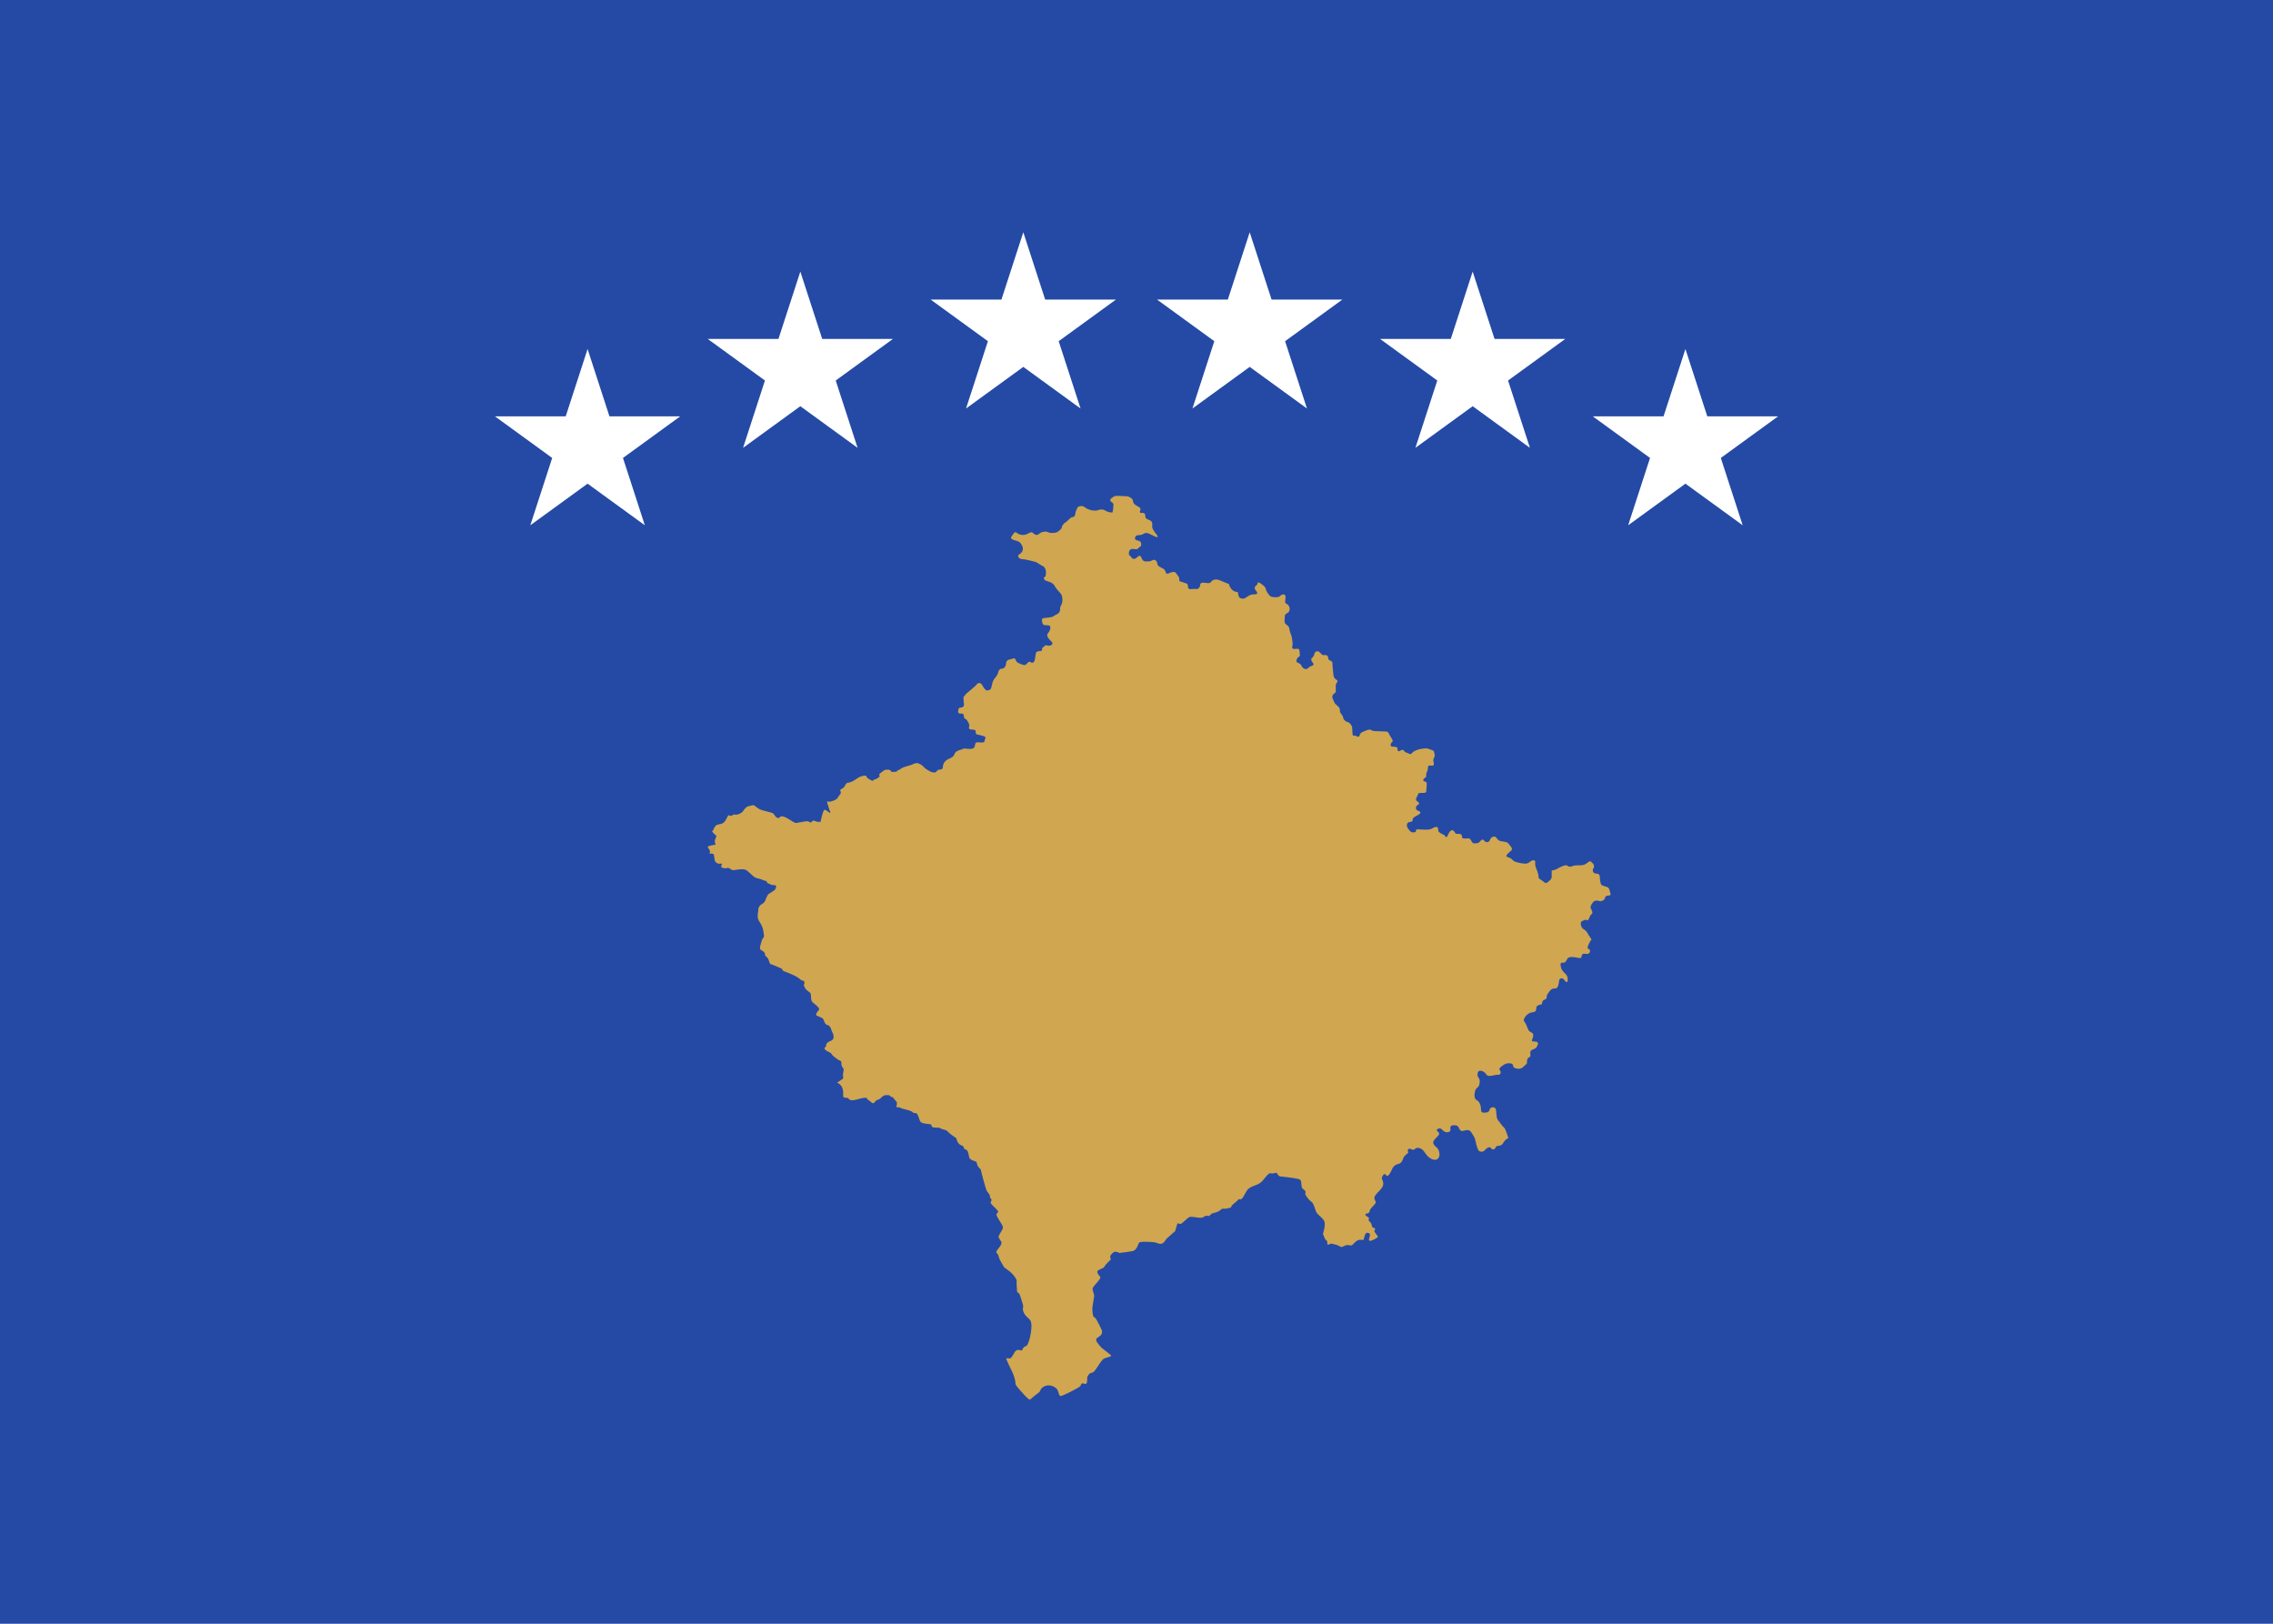
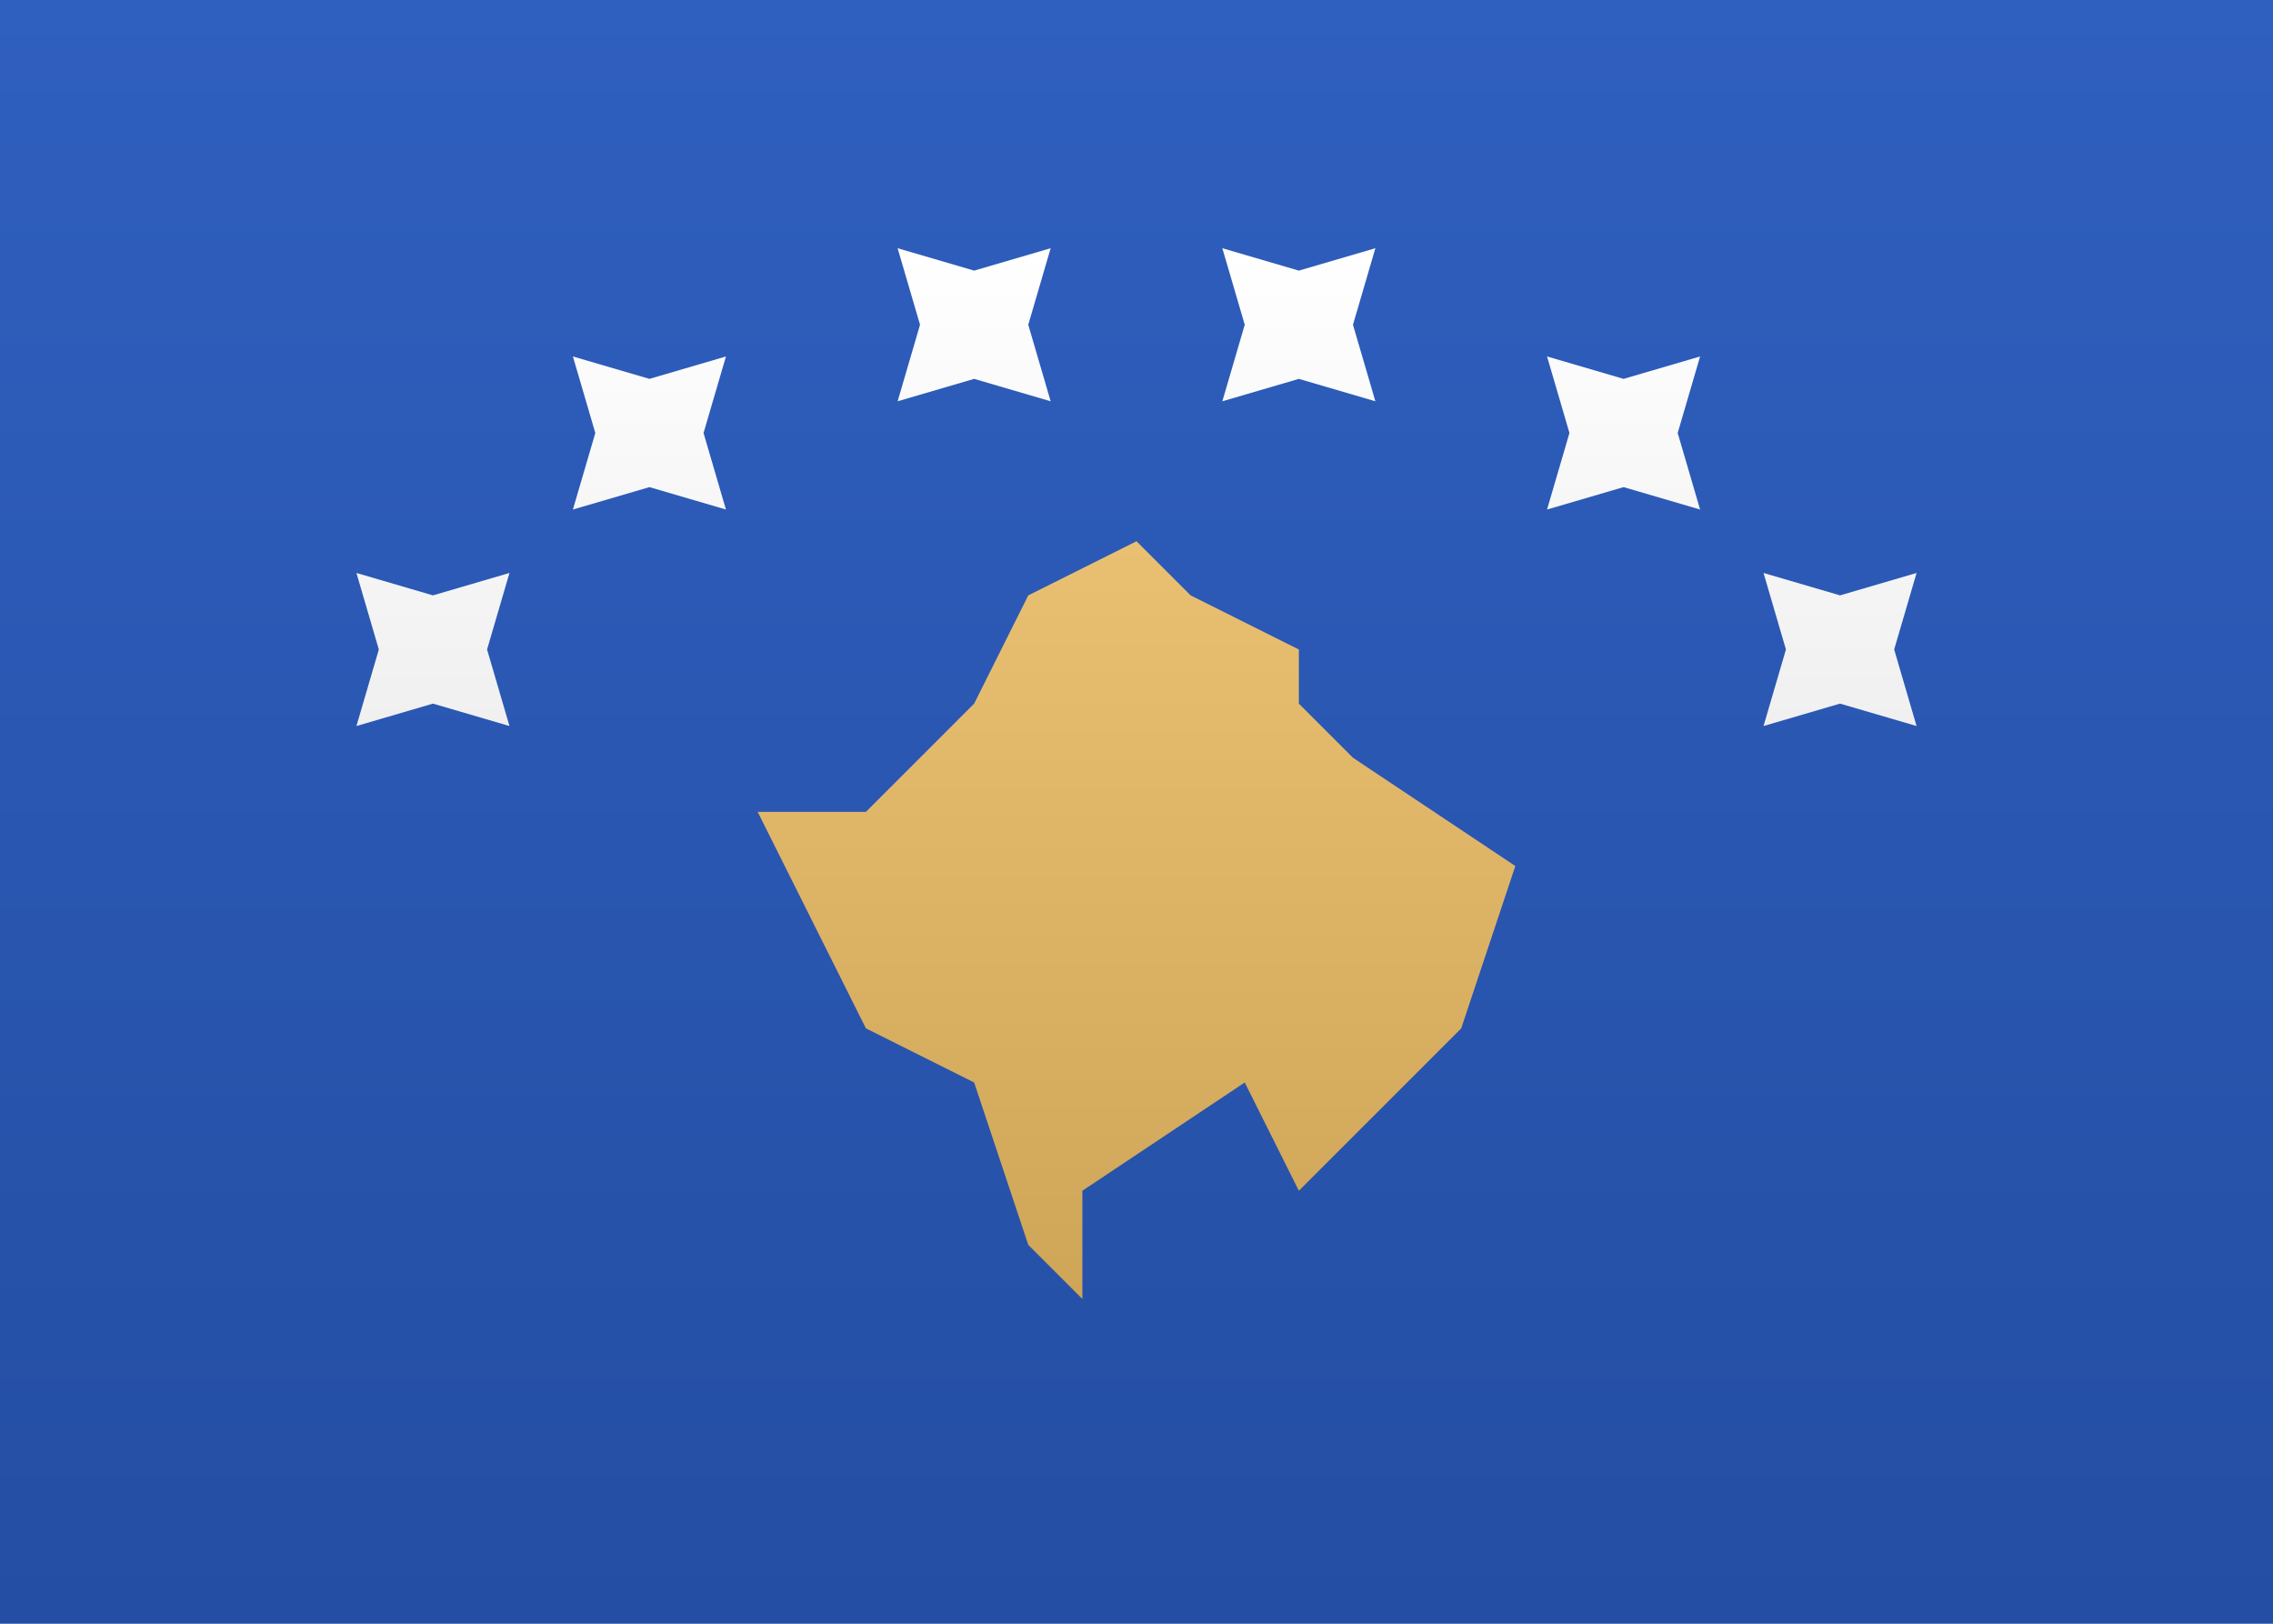
- <svg xmlns="http://www.w3.org/2000/svg" xmlns:xlink="http://www.w3.org/1999/xlink" viewBox="0 0 840 600">
+ <svg xmlns="http://www.w3.org/2000/svg" width="21px" height="15px" viewBox="0 0 21 15" version="1.1">
  <defs>
-     <path id="star" d="M0,-36 21.16,29.125 -34.238,-11.125H34.238L-21.16,29.125z" fill="#fff" />
+     <linearGradient x1="50%" y1="0%" x2="50%" y2="100%" id="linearGradient-1">
+       <stop stop-color="#FFFFFF" offset="0%" />
+       <stop stop-color="#F0F0F0" offset="100%" />
+     </linearGradient>
+     <linearGradient x1="50%" y1="0%" x2="50%" y2="100%" id="linearGradient-2">
+       <stop stop-color="#2F5FBF" offset="0%" />
+       <stop stop-color="#244EA3" offset="100%" />
+     </linearGradient>
+     <linearGradient x1="50%" y1="0%" x2="50%" y2="100%" id="linearGradient-3">
+       <stop stop-color="#E9C072" offset="0%" />
+       <stop stop-color="#CFA557" offset="100%" />
+     </linearGradient>
  </defs>
-   <rect width="840" height="600" fill="#244aa5" />
-   <path fill="#d0a650" transform="translate(229,151) scale(0.38,0.35)" d="m271.3,381.7c0,0 4.1,-3 5.6,-3.4c1.5,-0.4 6.8,-2.2 6.8,-2.2c0,0 3.4,-1.9 5.2,-1.9c1.9,0 5.6,2.2 6.8,4.1c1.1,1.9 7.1,5.2 7.1,5.2c0,0 4.1,1.5 4.9,0c0.8,-1.5 2.6,-2.6 4.5,-2.6c1.9,0 2.2,-1.9 2.2,-3.4c0,-1.5 0.8,-3.4 2.2,-5.2c1.5,-1.9 4.5,-3 4.5,-3c0,0 4.1,-1.9 4.5,-4.5c0.4,-2.6 4.5,-4.5 6.8,-4.9c2.2,-0.4 0,-1.5 6,-0.8c6,0.8 6.8,-1.5 7.1,-3.4c0.4,-1.9 0,-3.8 3.8,-3.4c3.8,0.4 5.6,0.4 5.6,-1.9c0,-2.2 3.4,-3.4 -2.6,-5.2c-6,-1.9 -5.6,-0.4 -6,-3.4c-0.4,-3 0,-2.6 -4.1,-3c-4.1,-0.4 -1.9,-2.6 -2.2,-4.9c-0.4,-2.2 -1.5,-3.4 -2.2,-4.9c-0.8,-1.5 -3,-1.5 -3,-3.7c0,-2.2 -0.4,-3.4 -2.6,-3.4c-2.2,0 -3,0 -3,-2.2c0,-2.2 0.4,-4.1 2.6,-4.1c2.2,0 3.4,-1.9 3,-4.1c-0.4,-2.2 -0.4,-7.1 -0.4,-7.1l3,-3.8c0,0 9,-7.9 9.8,-9.4c0.8,-1.5 3.8,-2.6 5.2,0.4c1.5,3 2.2,3.8 3.4,5.2c1.1,1.5 4.5,0.4 5.2,-1.1c0.8,-1.5 1.1,-7 3.1,-10c2,-2.9 3.4,-4.4 3.9,-6.8c0.5,-2.4 1.5,-4.4 3.9,-4.4c2.4,0 3.9,-3.4 3.9,-5.4c0,-2 1,-3.9 3.9,-4.4c2.9,-0.5 4.4,-2.4 5.4,0.5c1,2.9 2,2.9 3.9,3.9c2,1 4.9,2.4 6.3,1c1.5,-1.5 2.2,-3.9 4.4,-2.4c2.1,1.5 3.6,0 4.1,-2.9c0.5,-2.9 1,-6.8 1,-6.8c0,0 0.5,-2 3.9,-2c3.4,0 1,-2.4 2.9,-3.9c2,-1.5 2,-2.9 4.4,-2c2.4,1 6.3,-1.2 4.4,-3.6c-2,-2.4 -6.3,-6.3 -3.9,-9.3c2.4,-2.9 3.4,-7.8 1,-8.3c-2.4,-0.5 -5.9,0.5 -6.3,-2.4c-0.5,-2.9 -1.5,-4.9 1.5,-5.4c2.9,-0.5 7.8,-0.5 9.3,-2c1.5,-1.5 6.3,-2.4 6.3,-6.8c0,-4.4 1.5,-4.9 2,-7.3c0.5,-2.4 0.5,-7.5 -1.5,-9.9c-2,-2.4 -4.9,-5.9 -5.4,-7.3c-0.5,-1.5 -2.4,-3.9 -5.4,-4.9c-2.9,-1 -5.4,-1.5 -5.4,-3.9c0,-2.4 2,0.5 2,-5.9c0,-6.3 -3.9,-7.3 -3.9,-7.3l-5.9,-3.9c0,0 -10.4,-3 -13.2,-3c-2.8,0 -6,-3.2 -2.8,-5.2c3.2,-2 4,-5.6 2.8,-8.4c-1.2,-2.8 -2,-4.8 -6.4,-6c-4.4,-1.2 -5.6,-2.4 -3.6,-5.2c2,-2.8 2.4,-4.8 4.8,-2.8c2.4,2 6.4,2.8 9.6,1.2c3.2,-1.6 4.4,-2.8 6,-1.2c1.6,1.6 3.6,3.2 6,0.8c2.4,-2.4 6.8,-2.8 8.8,-1.6c2,1.2 6.8,0.8 8.4,0c1.6,-0.8 4.8,-3.6 4.8,-5.2c0,-1.6 2,-4.4 4,-5.6c2,-1.2 4.4,-5.2 6.4,-5.2c2,0 2.8,-2.4 2.8,-4c0,-1.6 1.6,-4.8 2,-6c0.4,-1.2 4.4,-2.9 7.2,-0.4c2.8,2.4 6.4,3.2 6.4,3.2c0,0 4,0.8 6,0c2,-0.8 4.8,-1.6 7.6,0.4c2.8,2 6.8,2 6.8,2c0,0 0.8,-3.2 0.8,-4.8c0,-1.6 0.8,-4.4 -0.8,-5.6c-1.6,-1.2 -3.6,-2.8 -0.4,-5.2c3.2,-2.4 3.2,-2 6.4,-2c3.2,0 5.2,0.4 7.6,0.4c2.4,0 6.4,2.4 6.4,4.8c0,2.4 1.6,4 3.6,5.2c2,1.2 4.4,2.4 3.6,4.4c-0.8,2 -0.8,3.6 1.6,3.2c2.4,-0.4 3.2,1.2 3.2,3.2c0,2 0.8,3.2 3.2,4c2.4,0.8 3.6,2.4 3.6,4.4c0,2 -0.4,3.2 0.4,5.2c0.8,2 3.2,5.2 3.2,5.2c0,0 4.4,5.6 -1.2,2.8c-5.6,-2.8 -6.8,-4 -8.8,-3.6c-2,0.4 -3.2,1.6 -3.2,1.6c0,0 -2.8,0.8 -4.8,0.8c-2,0 -4,4.4 -0.8,5.2c3.2,0.8 4.4,1.6 4.4,4.4c0,2.8 -1.2,2 -2.8,4c-1.6,2 -2.8,0.8 -5.6,0.8c-2.8,0 -3.6,2.4 -3.6,4.8c0,2.4 1.2,2 2.4,4c1.2,2 3.2,2.4 5.2,0.4c2,-2 3.6,-3.2 4.8,0.4c1.2,3.6 2.8,3.6 5.2,3.6c2.4,0 3.2,0 5.2,-1.2c2,-1.2 4.4,0 4.8,3.2c0.4,3.2 2.4,3.6 4.4,4.8c2,1.2 3.2,2 3.6,4c0.4,2 1.6,2.8 3.6,1.6c2,-1.2 5.2,-2 6.4,-0.4c1.2,1.6 3.2,4.8 3.2,4.8l0.4,4l7.6,2.8c0,0 0.8,2 0.8,3.6c0,1.6 1.2,2.4 3.2,2c2,-0.4 5.6,0 5.6,0c0,0 2.8,-1.2 2.8,-3.6c0,-2.4 1.2,-3.2 3.2,-3.2c2,0 6.4,1.6 7.6,-0.8c1.2,-2.4 4.8,-3.2 7.6,-2c2.8,1.2 10,4.4 10,4.4c0,0 -0.8,0.4 1.6,4.4c2.4,4 6.8,4 6.8,4c0,0 0.4,3.6 1.2,5.2c0.8,1.6 4.4,2.4 6.4,0.8c2,-1.6 4.8,-3.6 7.2,-3.6c2.4,0 4,0 4,-1.6c0,-1.6 -2.4,-2.8 -2.4,-5.2c0,-2.4 2.4,-2.4 2.8,-4.8c0.4,-2.4 2.8,0 4.4,1.2c1.6,1.2 3.6,3.2 3.6,4.8c0,1.6 3.2,7.2 5.2,8c2,0.8 7.2,1.2 8.8,-0.8c1.6,-2 5.6,-2.8 5.2,2c-0.4,4.8 -1.2,5.2 1.6,6.8c2.8,1.6 3.2,7.2 0.8,8.8c-2.4,1.6 -3.2,2 -3.2,4.8c0,2.8 -0.8,6 1.2,7.6c2,1.6 3.2,2.8 3.2,4.4c0,1.6 2.4,8.8 2.4,8.8c0,0 1.2,7.2 0.8,8.8c-0.4,1.6 -1.2,4.4 2.4,4c3.6,-0.4 4.4,-0.4 4.4,2.8c0,3.2 1.2,4.4 -0.8,5.6c-2,1.2 -3.2,5.2 -1.2,6c2,0.8 3.6,2 4,3.6c0.4,1.6 3.6,4.4 5.6,2.8c2,-1.6 2.4,-2.4 4,-2.8c1.6,-0.4 2.8,-1.6 1.2,-3.6c-1.6,-2 -2,-4 -0.4,-5.2c1.6,-1.2 2.4,-5.2 2.4,-5.2c0,0 2.4,-3.6 5.2,0c2.8,3.6 3.2,2.4 5.2,2.4c2,0 2.8,2 2.8,4c0,2 4,1.6 4,4.8c0,3.2 0.8,10.8 0.8,10.8c0,0 0,4.4 2.4,6c2.4,1.6 2,2 0.8,4c-1.2,2 -0.8,5.2 -0.8,6.8c0,1.6 0.8,2.4 -1.2,4c-2,1.6 -2.8,3.6 -1.6,6c1.2,2.4 0.8,4 4,6.8c3.2,2.8 2.8,4 2.8,6c0,2 3.2,4.8 3.2,6.8c0,2 2.4,4.4 4.4,4.8c2,0.4 4.4,4 4.4,6c0,2 0.4,7.2 0.4,7.2c0,0 -0.4,1.2 2,1.2c2.4,0 4,2.8 4.8,-0.4c0.8,-3.2 3.2,-3.6 4.8,-4.4c1.6,-0.8 4.8,-2.4 6.4,-1.2c1.6,1.2 3.6,1.2 5.2,1.2c1.6,0 9.2,0.4 9.2,0.4c0,0 2,-0.4 3.2,2.8c1.2,3.2 4.8,6.8 2.8,8.4c-2,1.6 -2,4.8 0.4,4.8c2.4,0 4.8,0 4.8,2c0,2 0.4,3.6 2.4,2.4c2,-1.2 3.2,-1.6 4,0c0.8,1.6 2.4,1.6 4.4,2.8c2,1.2 2.8,0.4 4,-1.2c1.2,-1.6 6,-3.2 6,-3.2c0,0 6.4,-1.6 8.8,-0.8c2.4,0.8 5.6,2.4 5.6,2.4c0,0 1.6,4 0.8,6.4c-0.8,2.4 -1.6,2 -0.8,5.6c0.8,3.6 -0.8,4 -2.4,3.6c-1.6,-0.4 -3.2,-0.4 -3.2,2.8c0,3.2 -1.6,4 -1.6,6.8c0,2.8 0,2.4 -1.6,3.6c-1.6,1.2 -2,3.2 0.4,3.6c2.4,0.4 1.6,3.2 1.6,4.8c0,1.6 -0.4,5.2 -0.4,5.2c0,0 0.4,2 -2.4,2c-2.8,0 -5.2,-0.4 -5.6,1.6c-0.4,2 -3.6,5.2 -0.8,7.2c2.8,2 2,3.2 0.4,4c-1.6,0.8 -2.8,4.8 0.4,6c3.2,1.2 2.8,2.4 0.8,4c-2,1.6 -6,2.8 -6,5.2c0,2.4 -0.8,2.4 -3.2,2.8c-2.4,0.4 -3.6,3.6 -0.8,7.6c2.8,4 3.6,3.2 5.6,3.2c2,0 2,-3.2 2,-3.2c0,0 6.8,0.4 8.8,0.4c2,0 4.8,0 6.4,-1.2c1.6,-1.2 6,-3.2 6,0.4c0,3.6 0.8,3.2 2.8,4.8c2,1.6 2.4,0.4 4,2.8c1.6,2.4 2,0.4 3.2,-2.4c1.2,-2.8 3.6,-5.6 5.6,-2.4c2,3.2 2,2.4 4.4,2.4c2.4,0 3.2,1.2 3.2,3.2c0,2 2.4,2 5.2,1.6c2.8,-0.4 3.2,1.6 4.4,3.6c1.2,2 1.6,1.6 3.2,1.6c1.6,0 3.2,0 4.4,-1.6c1.2,-1.6 2.8,-3.6 4.4,-1.2c1.6,2.4 4.8,2 5.6,-0.8c0.8,-2.8 4.4,-5.2 6.4,-2c2,3.2 3.6,3.2 5.6,3.6c2,0.4 4.8,0.4 6,2.4c1.2,2 5.2,5.2 2.4,7.6c-2.8,2.4 -6,5.6 -3.6,6.4c2.4,0.8 4,1.6 5.6,3.6c1.6,2 6.8,2.8 9.2,3.2c2.4,0.4 4.4,0.8 7.2,-1.6c2.8,-2.4 5.6,-2.4 5.2,0.8c-0.4,3.2 1.2,6.8 1.2,6.8c0,0 2,5.2 2,7.2c0,2 -0.4,2.4 3.2,4.8c3.6,2.4 3.2,4 6,1.6c2.8,-2.4 3.6,-3.6 3.6,-5.6c0,-2 0,-6.4 0,-6.4c0,0 4,-0.8 5.6,-2c1.6,-1.2 8,-4.8 9.6,-3.2c1.6,1.6 3.6,1.2 5.2,0.4c1.6,-0.8 4.8,-0.8 6.4,-0.8c1.6,0 4.4,0.4 7.6,-2.4c3.2,-2.8 3.2,-2 5.2,0c2,2 2,4.4 0.8,6c-1.2,1.6 0,5.2 2.8,5.2c2.8,0 3.6,1.6 3.6,3.6c0,2 0.4,4.8 0.8,6.4c0.4,1.6 0.4,2.4 4.8,3.6c4.4,1.2 3.6,4 4.4,6c0.8,2 0.8,3.6 -1.6,3.6c-2.4,0 -3.2,1.2 -3.6,3.2c-0.4,2 -4,2.8 -4,2.8l-3.6,-0.8c0,0 -2.4,0 -3.6,1.6c-1.2,1.6 -3.6,4.8 -2,7.6c1.6,2.8 1.6,4.4 0,5.6c-1.6,1.2 -2.4,7.2 -4,6c-1.6,-1.2 -3.6,0.4 -5.2,1.2c-1.6,0.8 -1.2,6.4 2,8.4c3.2,2 4,4.8 4,4.8l3.6,6c0,0 -1.2,1.2 -2,3.2c-0.8,2 -3.2,6 -0.8,6.8c2.4,0.8 1.2,5.2 -1.2,5.2c-2.4,0 -5.2,-1.2 -5.6,2c-0.4,3.2 -1.6,2.4 -4,2c-2.4,-0.4 -8.4,-2 -10,1.2c-1.6,3.2 -2,4.4 -4.8,4c-2.8,-0.4 -1.6,4.8 -0.8,6.8c0.8,2 3.6,4.8 3.6,4.8c0,0 2.4,2 2.4,6c0,4 -1.6,3.6 -3.2,0.8c-1.6,-2.8 -4.8,-2.4 -5.2,0.8c-0.4,3.2 -0.8,8 -3.6,8c-2.8,0 -4,0.8 -5.2,2.4c-1.2,1.6 -3.2,4.4 -3.2,6c0,1.6 -0.4,3.2 -2.4,3.6c-2,0.4 -2.4,4.8 -2.4,4.8c0,0 -4.8,0.8 -5.2,2.8c-0.4,2 0.4,5.2 -3.6,5.6c-4,0.4 -6.4,3.2 -7.6,5.2c-1.2,2 -1.6,3.6 0,5.6c1.6,2 2.8,8.4 4.8,9.6c2,1.2 3.6,1.6 3.2,4.8c-0.4,3.2 -2.8,5.6 0.4,5.6c3.2,0 5.2,0.8 4,3.6c-1.2,2.8 -1.2,3.2 -3.6,4.4c-2.4,1.2 -3.6,1.2 -3.6,4.4c0,3.2 0.8,3.2 -1.2,4.4c-2,1.2 -2,2.8 -2,5.2c0,2.4 -0.8,1.6 -3.2,4.4c-2.4,2.8 -5.6,2.8 -7.6,2c-2,-0.8 -2.4,-0.8 -2.8,-3.2c-0.4,-2.4 -4,-2.4 -6,-2c-2,0.4 -4.8,2.8 -4.8,2.8c0,0 -3.6,2.4 -2,4.4c1.6,2 0.8,5.2 -2,4.8c-2.8,-0.4 -9.2,3.2 -11.2,-0.4c-2,-3.6 -7.6,-6 -8.4,-1.2c-0.8,4.8 2.4,4.4 2,9.2c-0.4,4.8 -1.2,4.8 -2.8,6.4c-1.6,1.6 -1.6,2.8 -2,4.8c-0.4,2 -0.8,6.4 2,8c2.8,1.6 4,6 4,8.4c0,2.4 0,4.8 2.8,4.8c2.8,0 5.2,-0.4 5.6,-3.2c0.4,-2.8 6,-4.4 6.4,1.2c0.4,5.6 0.4,8.4 2.4,10.8c2,2.4 3.6,5.6 5.2,6.8c1.6,1.2 4.3,11.4 4.3,11.4c-3.9,0.9 -4.9,6.4 -7.4,7.5c-1.4,0.6 -2.9,0.1 -4.2,1.1c-1,0.8 -1,2.3 -2.4,3c-2.9,1.4 -2.4,-3.5 -5.9,-1.7c-3.2,1.6 -3.5,5.6 -8.1,3.9c-2.4,-0.9 -3.9,-11.1 -4.6,-13.5c-0.4,-1.4 -2.9,-5.6 -3.7,-6.9c-2.7,-4.4 -8.1,0 -9.8,-1.3c-2.7,-2 -1.5,-5.4 -5.6,-5.8c-8.3,-0.6 -2.4,5.5 -5.9,6.9c-6.7,2.6 -6.7,-6.8 -11.7,-2.5c-1.9,1.6 3,2.6 1.8,5.4c-1,2.3 -5.9,5.8 -5.6,8.5c0.4,3.7 4.1,4.8 5.2,7.9c3,8.2 -2,13.9 -9.5,7.5c-4.2,-3.6 -5,-10.3 -11.5,-9.8c-1.5,0.1 -2,1.8 -3.5,2c-1.5,0.1 -2.7,-1.5 -4.3,-1c-2.4,0.9 -0.3,2.7 -0.8,4.2c0,0 -3.2,2.9 -3.7,3.7c-1.8,2.6 -1.2,4.9 -3.8,7c-2.2,1.8 -3.9,0.7 -6.3,3.5c-2.5,2.9 -2.7,7.2 -5.9,10c-1.6,1.4 -2.7,-4.2 -4.7,-0.5c-0.3,0.5 -0.6,1 -0.8,1.5c-0.5,1.1 -0.6,1.6 -0.1,2.8c4.2,8.8 -4.6,12.1 -7.3,18.3c-1.2,2.6 2.1,5 0.8,7c-0.9,1.5 -4.8,5.6 -5.1,6.5c-0.3,0.9 -0.7,2.9 -1.4,3.6c-0.7,0.8 -3.1,0.4 -3.3,1.6c-0.2,1.4 2.5,2.5 3.2,3.4c0.9,1.1 -0.4,2.6 -0.1,2.9c4.5,4.9 1.8,3.4 4.1,7.7c0.3,0.6 1.7,-0.5 2.2,1.1c0.5,1.5 -1.1,1.4 -0.5,3.1c0.1,0.5 3.3,5 3.3,5.1c0.2,1.5 -6.1,4.6 -7.5,4.6c-3.8,0.1 3.3,-8.5 -2.9,-8.5c-2.7,0 -2.9,6.7 -3.6,7.4c-0.3,0.3 -2.8,-0 -3.4,-0c-4,-0 -6.6,5.4 -8.2,5.9c-1,0.4 -3.2,-0.6 -4.9,-0.3c-1.6,0.3 -3.5,2 -5,2c-1,0 -1.5,-0.7 -2.3,-1.2c-1.8,-1.1 -5.1,-1.6 -7.1,-2.3c-1.1,-0.4 -3.2,1.5 -3.9,1c-1.3,-0.9 0.9,-3.4 -2.1,-5.2c-0.4,-0.2 -2.6,-6 -2.5,-6.3c1,-3.8 2.1,-7.9 1.6,-11.9c-0.6,-4.1 -6.5,-7.6 -8.1,-10.9c-1.2,-2.5 -2.3,-9.1 -4.6,-10.8c-2.5,-1.8 -4.8,-5.3 -6.1,-8c-0.4,-0.8 0.8,-2.2 -0.1,-3.6c-1,-1.5 -2.9,-2.1 -3.4,-4.1c-0.4,-1.6 -0,-6.8 -1.7,-7.9c-1.9,-1.2 -14.1,-2.8 -17.1,-3.1c-1.6,-0.1 -2.8,-0.1 -4,-1.4c-0.5,-0.5 -1.3,-2.6 -1.7,-2.6c-1.2,-0.1 -2.6,0.6 -3.8,0.7c-0.9,0.1 -2.4,-0.6 -3.2,0c-3.9,2.9 -4.9,6.6 -8.6,9.7c-3.8,3.1 -8,3 -11.8,6.6c-2.4,2.3 -4,7.8 -6.4,10.4c-1,1.1 -2.6,-0 -3,0.5c-2,2.7 -4.8,4.3 -6.8,6.8c-0.4,0.5 -0.3,1.5 -0.8,1.9l-4.3,1.2c-1.1,0.2 -3.2,-0.1 -4.1,0.2c-2,0.7 -1.9,3 -8.7,4.5c-0.5,0.1 -1.4,0.6 -1.8,0.9c-0.8,0.6 -1.4,1.5 -2.2,2.1c-0.5,0.4 -2,-0.3 -2.9,-0.2c-1.7,0.3 -2.7,1.9 -4.3,2.1c-3.6,0.5 -9.4,-1.8 -12.2,-0.6c-1.7,0.7 -6.4,6.4 -8.1,7c-1.1,0.4 -1.9,-0.1 -3.1,-0.6c-0.6,0.8 -2,7 -2.5,8.4c-0,0.1 -7.7,7.1 -8.3,7.9c-1,1.2 -1.4,2.5 -2.6,3.8c-0.8,0.9 -2.1,1.7 -3.4,1.7c-1.6,0 -4,-1.3 -5.5,-1.6c-2.9,-0.5 -11.6,-0.9 -14.2,-0.3c-2.7,0.6 -1.9,9 -8.6,9.8c-3.9,0.5 -7.5,1.3 -11.5,1.7c-0.4,0 -2.8,-1.8 -5.2,-1.1c-0.9,0.3 -3.8,3.5 -3.8,4.5l-0,1.8c-0,0.3 0.8,1.4 0.7,1.5c-1.5,1.9 -4.9,4.9 -6,7.1c-0.3,0.6 -0.7,1.3 -1.2,1.7c-0.9,0.7 -5.5,2.6 -5.9,3.5c-1.1,3 3.2,5.8 2.8,7c-1.2,3.9 -6,7.6 -7.5,11.2c-0.6,1.5 1.6,6.5 1.5,8.2c-0.5,4.7 -2,10.7 -1.8,15.3c0,0.9 0.6,5.6 0.9,6.1c0.5,0.9 1.6,1.4 2.3,2.2c0.7,0.8 6,12 6.2,13.2c1,8.3 -10.1,5.4 -3.7,13.7c1,1.3 1.8,2.7 2.9,3.8c1.4,1.5 9.6,8 9.7,8.7c0.2,1.2 -6.6,2.4 -7.8,3.7c-3.2,3.4 -5.9,9.7 -9,13.2c-1.9,2.2 -3.6,-0.2 -6.1,4.9c-0.9,1.9 -0,6.2 -1.1,7.4c-1.6,1.8 -2.9,-0.6 -4.5,0.2c-0.7,0.3 -1.1,2.5 -1.8,3.1c-1.8,1.7 -17.8,10.9 -19.3,10.1c-0.8,-0.4 -1.7,-3.3 -1.8,-4.2c-0.2,-1 -1.2,-3.2 -2,-3.9c-4.1,-3.8 -10.4,-4.5 -14.4,0.1c-1,1.2 -1.1,3 -2.4,4.2c-2.2,2 -4.7,3.8 -6.8,5.8c-0.4,0.4 -1.6,1.9 -2.1,1.8c-1.6,-0.2 -5.5,-5 -6.5,-6.3c-1.8,-2.3 -7,-7.8 -7.5,-10.4c0,-8.9 -6.4,-18.2 -9.1,-26.9l4,0.1c4.5,-3.3 3.2,-11.4 11.3,-8.2c1,-1.5 0.9,-3.1 2.8,-4.2c0.7,-0.4 2,-0.8 2.4,-1.5c2.7,-4.5 5.9,-21.7 3.1,-26.1c-2.5,-4 -5.1,-3.8 -7.1,-10.4c-0.6,-1.8 0.5,-3.9 -0,-5.9c-0.4,-1.6 -3.1,-11.1 -3.5,-11.8c-0.5,-0.8 -2.2,-1.8 -2.3,-2.3c-0.1,-0.8 -0.7,-11.1 -0.4,-11.9c-2.7,-8 -11.8,-13.1 -12.3,-14c-1.1,-1.9 -2.2,-4.4 -3.4,-6.5c-1.4,-2.5 -1.4,-3.8 -2.2,-6.2c-0.3,-1.1 -1.8,-2 -1.9,-3.2c-0.2,-2.1 5.3,-6.5 5.1,-10.2c-0.1,-1.2 -3.5,-4.8 -2.8,-6.8c0.7,-2.1 4.2,-6.8 4.1,-9.1c-0.2,-3.1 -5.5,-9.8 -6.2,-13.1c-0.3,-1.6 2.1,-2.9 1.5,-4c-0.7,-1.4 -6.3,-6.9 -7.2,-8.5c-0.7,-1.2 2.1,-2.8 0.1,-5c-1.8,-2 -0.3,-1.3 -0.8,-3c-0.6,-1.9 -2.6,-3.6 -3.4,-5.6c-0.7,-1.7 -5.5,-20.5 -5.4,-21.6c-0.8,-1.3 -2.2,-2.4 -2.9,-3.7c-0.7,-1.3 -1,-3.8 -1.6,-4.8c-0.1,-0.1 -5.4,-1.8 -6.4,-3.5c-0.8,-1.4 -1,-6 -2.4,-8.3c-0.7,-1.1 -1.8,-0.9 -2.6,-1.7c-0.7,-0.6 -0.6,-1.7 -1.1,-2.4c-1.6,-2.4 -4.8,-0.2 -7,-9c-2.9,-2.2 -5.6,-4.1 -8.1,-6.8c-0.5,-0.5 -0.8,-1.1 -1.4,-1.4c-2,-0.9 -5,-1.2 -6.7,-2.8c-1,0 -6.3,-0.2 -6.9,-0.6c-0.6,-0.4 -1.2,-2.9 -1.6,-3c-2.8,-0.6 -7.4,-0.3 -9.8,-2.5c-1.9,-1.8 -2.3,-10.5 -5.7,-9.3c-0.4,-0.2 -0.9,-0.4 -1.4,-0.3c-2.2,-3.1 -9.8,-3.5 -12.9,-5.5c-0.9,-0.6 -3.8,-0.1 -3.8,-1c0.7,-1.7 0.5,-3.1 0.6,-4.8c-1.7,-1.8 -2.8,-3.9 -4,-5.2c-2.9,-0.7 -1.8,-1 -3.6,-2.2c-5,-0.4 -5.5,0.5 -8.7,3.7c-0.8,0.8 -2.4,1 -3.4,1.6c-1.7,1 -2.2,4.3 -4.6,2.8c-0.8,-0.5 -1.3,-1.3 -1.9,-1.9c-1.4,-1.3 -2.2,-0.6 -2.9,-3c-4.1,-2.4 -15.4,5.9 -18.1,0.1c-1.9,-1.1 -3.3,0.3 -4.9,-1.5c-0.8,-0.9 2.2,-10.9 -6,-15c1.9,-1.6 3.9,-2.7 5.7,-4.2c0.5,-1.1 -0.1,-2.8 -0.1,-3.9c-0,-1.7 1,-5 0.7,-6.2c-0.3,-1.2 -1.5,-2.2 -1.9,-3.6c-0.5,-1.4 0.1,-3.2 -0.6,-4.7c-0.5,-0.4 -2,-1.4 -2.6,-1.4c-2.1,-1.9 -4.4,-3.1 -6.1,-5.4c-0.4,-0.5 -0.7,-1.4 -1.2,-1.8c-1.5,-1.2 -6.4,-2.8 -6.2,-5.3c0.1,-0.8 1.1,-0.9 1.4,-1.7c0.3,-1 0.1,-2.3 0.8,-3.2c2.3,-3.4 7.4,-1.9 6.6,-8.2c-0.4,-2.8 -2.2,-5.2 -2.7,-8.2c-0.9,-0.7 -1,-1.9 -1.8,-2.6c-5,-0.5 -4.3,-6.1 -6.1,-7.4c-5.3,-3.9 -9.4,-1.5 -3.5,-9.2c0.8,-2.5 -5.1,-6.5 -6.3,-7.9c-2.1,-2.2 -1.1,-6.8 -1.9,-9.2c-0.4,-1.2 -3.9,-3.3 -5,-5c-0.3,-0.5 -1.2,-3.1 -1.7,-3.4l0.1,-0.8c1.1,-0.9 0.5,-2.7 0.2,-3.9c-0.7,-0.7 -2.2,-0.5 -2.7,-1c-4.8,-4.7 -10.6,-6.8 -16.9,-9.5c-1.7,-0.7 -1.2,-2.2 -2.6,-2.9c-1.2,-0.6 -9.7,-4.7 -10.3,-4.5c-1,-0.3 -1.7,-4.4 -2.4,-5.7c-0.6,-1.2 -3,-3.4 -3,-3.5c0.2,-3.8 -2,-4.3 -4.7,-6.3c0.2,-0.5 -0.3,-1.7 -0.3,-2.3c-0,-0.5 1.8,-7.1 2.1,-8c0.5,-1.4 2.2,-2.7 1.9,-4.3c-0.4,-2.5 -0.7,-6.4 -1.5,-8.6c-2.7,-7.8 -5.9,-6.8 -4.2,-17c0.4,-2.1 -0.3,-3.3 1.2,-5.2c-0.2,-0.1 0.7,-1.1 0.8,-1.3c0.9,-0.9 3.4,-2.4 3.9,-3.1c1.5,-2.2 2.4,-7.2 4.3,-8.8c1.4,-1.2 5.4,-3.5 6.1,-4.5c0.6,-0.8 1.5,-3.3 1,-4.3c-1.4,-0.9 -2.8,-0.5 -4.2,-0.7c-0.5,-0.1 -2.3,-1.5 -3.7,-1.8c-0.4,-0.5 -1.1,-1.1 -1.1,-1.8l-0.6,-0.6c-1.6,-0.2 -3.4,-1.3 -4.8,-1.8c-1.8,-0.8 -4.3,-0.9 -6,-2c-3.2,-2 -6.8,-7.5 -9.9,-8.3c-4.2,-1 -6.9,0.4 -10.9,0.6c-2.6,0.2 -2.6,-1.5 -4.7,-2.2c-2.8,-0.9 -0.7,1.6 -7.1,-0.6c-0.8,-0.7 0.4,-3.1 0.5,-4c-1,-0.3 -2.2,0.3 -3.4,-0c-5.3,-1.4 -3.3,-6.6 -4.7,-10c-0.6,-0.8 -2.8,-0.6 -3.8,-0.7c-0.3,-0.1 -0.4,-0.6 -0.3,-0.8l0.5,-0.4c0.9,-1.5 -2.3,-5.3 -2.2,-5.8c0.2,-1.2 6.7,-2.3 7.6,-2.4c0.3,-0.9 -0.6,-1.7 -0.7,-2.6c-0.2,-2 1,-4.6 1.6,-6.4l-0.2,-0.6c-1.8,-1.1 -2.4,-2.7 -4,-4c0.1,-0.9 1.2,-1.5 1.4,-2.4c3.1,-9.3 7.9,-1.9 12.1,-10.5c0.4,-0.8 1.6,-2.9 2,-4.3l0.8,-0.2c0.8,0.2 1.9,0.9 2.7,0.6c0.6,-0.9 1.9,-1.2 2.9,-1.5l1.5,0.4c7.8,-1.8 6,-4.9 10.5,-8.4c1.2,-0.9 4.7,-1.3 6.3,-1.9c1.7,0.8 4.1,3.7 7.3,5c2.3,1 10.2,2.8 11.5,3.6c1.7,1 2,3.4 3.5,4.3c4.5,2.6 1.9,-1.8 6.2,-0.9c4.4,1 8,4.9 12.1,6.8c0.7,0.3 2.4,-0.1 3.2,-0.3c1.3,-0.3 8.3,-1.7 9,-1.4c0.8,0.3 2,1.1 2.8,1.3c1,0.2 1.8,-2.1 2.5,-2c3,0.5 3.1,1.8 7.1,1.4c0.2,-0 2.1,-12.2 4,-12.8c1.1,-0.3 4.1,2.9 5,3.1c1.5,0.4 -0.1,-2.5 -0.2,-2.7c-0.4,-1 -2.5,-8.5 -2.4,-9.2c0.1,-0.4 2,0.6 2.9,0.3c2.2,-0.8 5.2,-1.4 6.8,-3.3c0.2,-0.2 3.6,-5.5 3.7,-5.7c0.2,-0.9 -0.9,-3 -0.4,-3.7c0.5,-0.6 2.4,-1.4 3.3,-2.4c1.3,-1.4 1.5,-3.8 3.3,-4.8c7.1,-0.7 9.6,-6.7 16,-7.5c0.4,-0 1.8,-0.3 2.1,-0.2l1.3,2.3c0.4,0.6 4.7,3.4 5.4,3.2c0.6,-0.1 0.9,-1.2 1.5,-1.4c1.3,0.2 4.9,-2.2 5.3,-3.4c0.1,-0.2 -0.8,-1.4 -0.4,-2.2c0.3,-0.6 4.8,-4.2 5.5,-4.6c1.6,-0 3.3,-0.4 4.8,0.2c0.9,0.4 1,1.9 2,2.1c1.1,0.1 3.1,-0.4 3.9,-0.2c0.9,0.2 1.3,-1.8 2.4,-1.9z" />
-   <g id="h">
-     <use xlink:href="#star" x="461.835" y="121.826" />
-     <use xlink:href="#star" x="544.233" y="136.356" />
-     <use xlink:href="#star" x="622.857" y="164.972" />
+   <g id="Symbols" stroke="none" stroke-width="1" fill="none" fill-rule="evenodd">
+     <g id="XK">
+       <rect id="FlagBackground" fill="url(#linearGradient-1)" x="0" y="0" width="21" height="15" />
+       <rect id="Mask-Copy" fill="url(#linearGradient-2)" x="0" y="0" width="21" height="15" />
+       <path d="M9,3.5 L8.293,3.707 L8.5,3 L8.293,2.293 L9,2.5 L9.707,2.293 L9.5,3 L9.707,3.707 L9,3.5 Z M12,3.5 L11.293,3.707 L11.5,3 L11.293,2.293 L12,2.5 L12.707,2.293 L12.5,3 L12.707,3.707 L12,3.5 Z M15,4.5 L14.293,4.707 L14.5,4 L14.293,3.293 L15,3.5 L15.707,3.293 L15.5,4 L15.707,4.707 L15,4.5 Z M17,6.5 L16.293,6.707 L16.5,6 L16.293,5.293 L17,5.5 L17.707,5.293 L17.5,6 L17.707,6.707 L17,6.5 Z M4,6.5 L3.293,6.707 L3.5,6 L3.293,5.293 L4,5.5 L4.707,5.293 L4.5,6 L4.707,6.707 L4,6.5 Z M6,4.5 L5.293,4.707 L5.5,4 L5.293,3.293 L6,3.5 L6.707,3.293 L6.5,4 L6.707,4.707 L6,4.5 Z" id="Combined-Shape" fill="url(#linearGradient-1)" />
+       <polygon id="Rectangle-1408" fill="url(#linearGradient-3)" points="9 10 8 9.5 7 7.5 8 7.5 9 6.5 9.5 5.5 10.5 5 11 5.5 12 6 12 6.5 12.5 7 14 8 13.5 9.5 12 11 11.5 10 10 11 10 12 9.5 11.5" />
+     </g>
  </g>
-   <use xlink:href="#h" x="-840" transform="scale(-1,1)" />
</svg>
